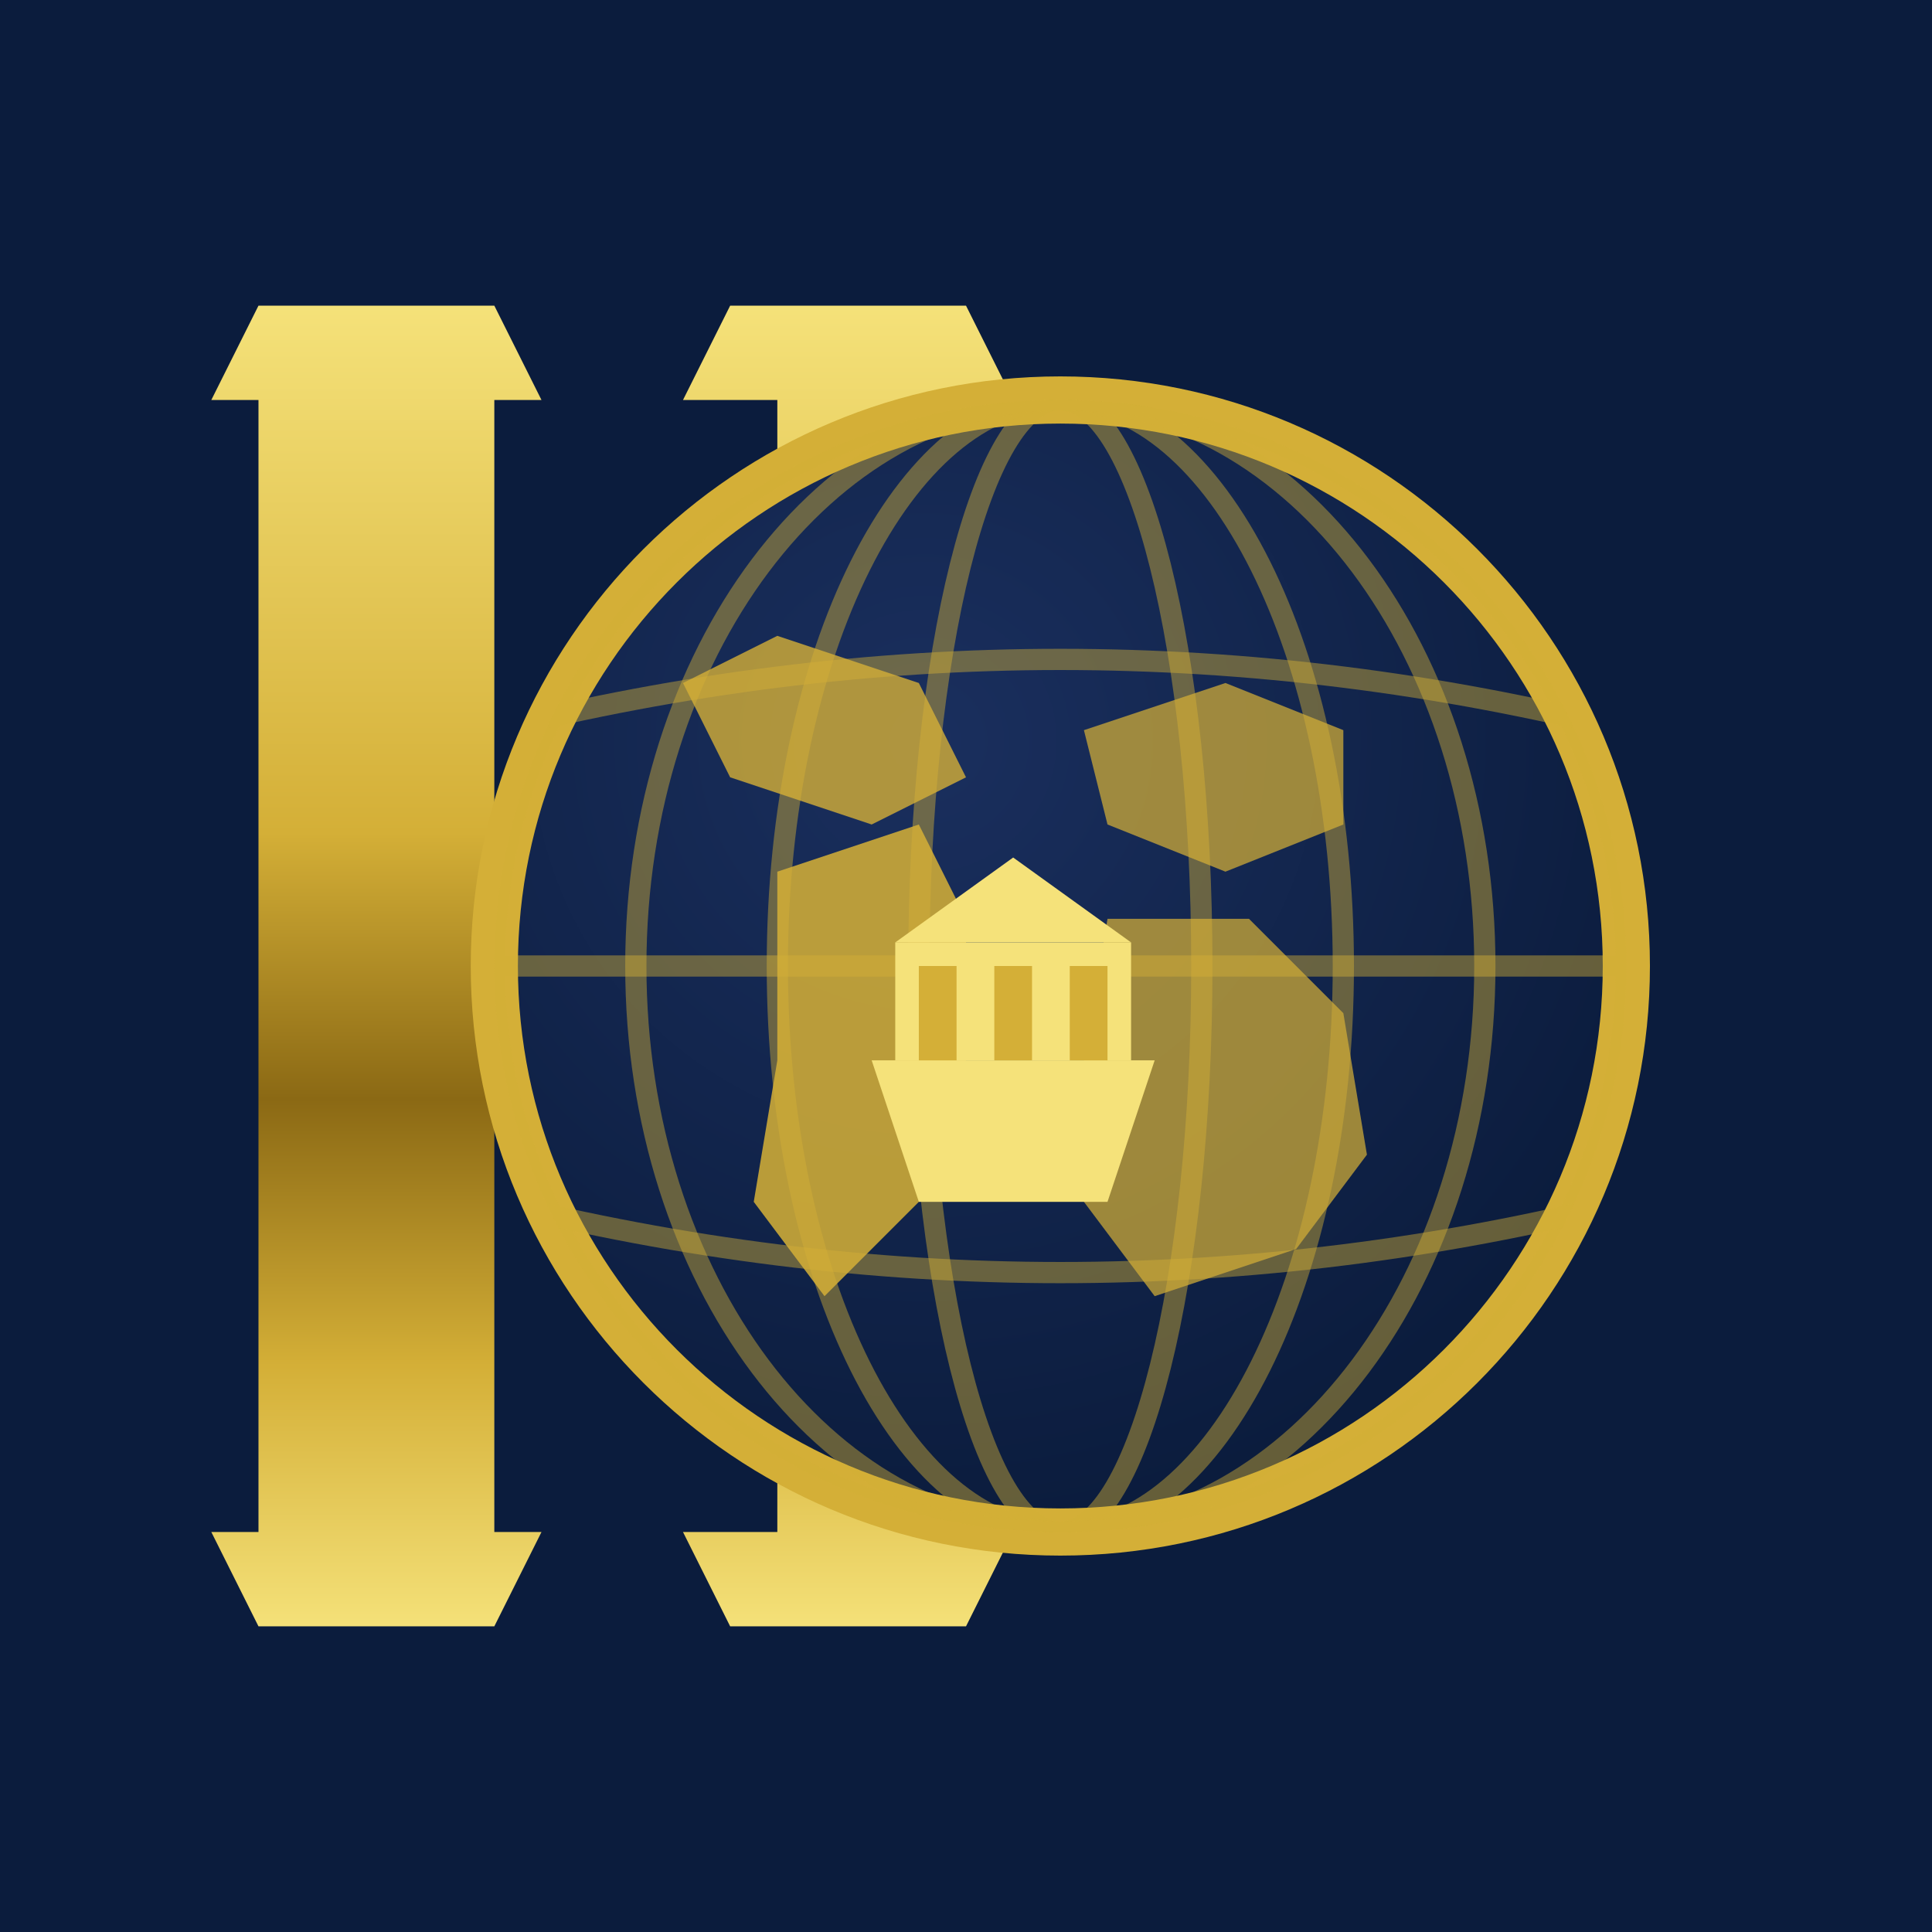
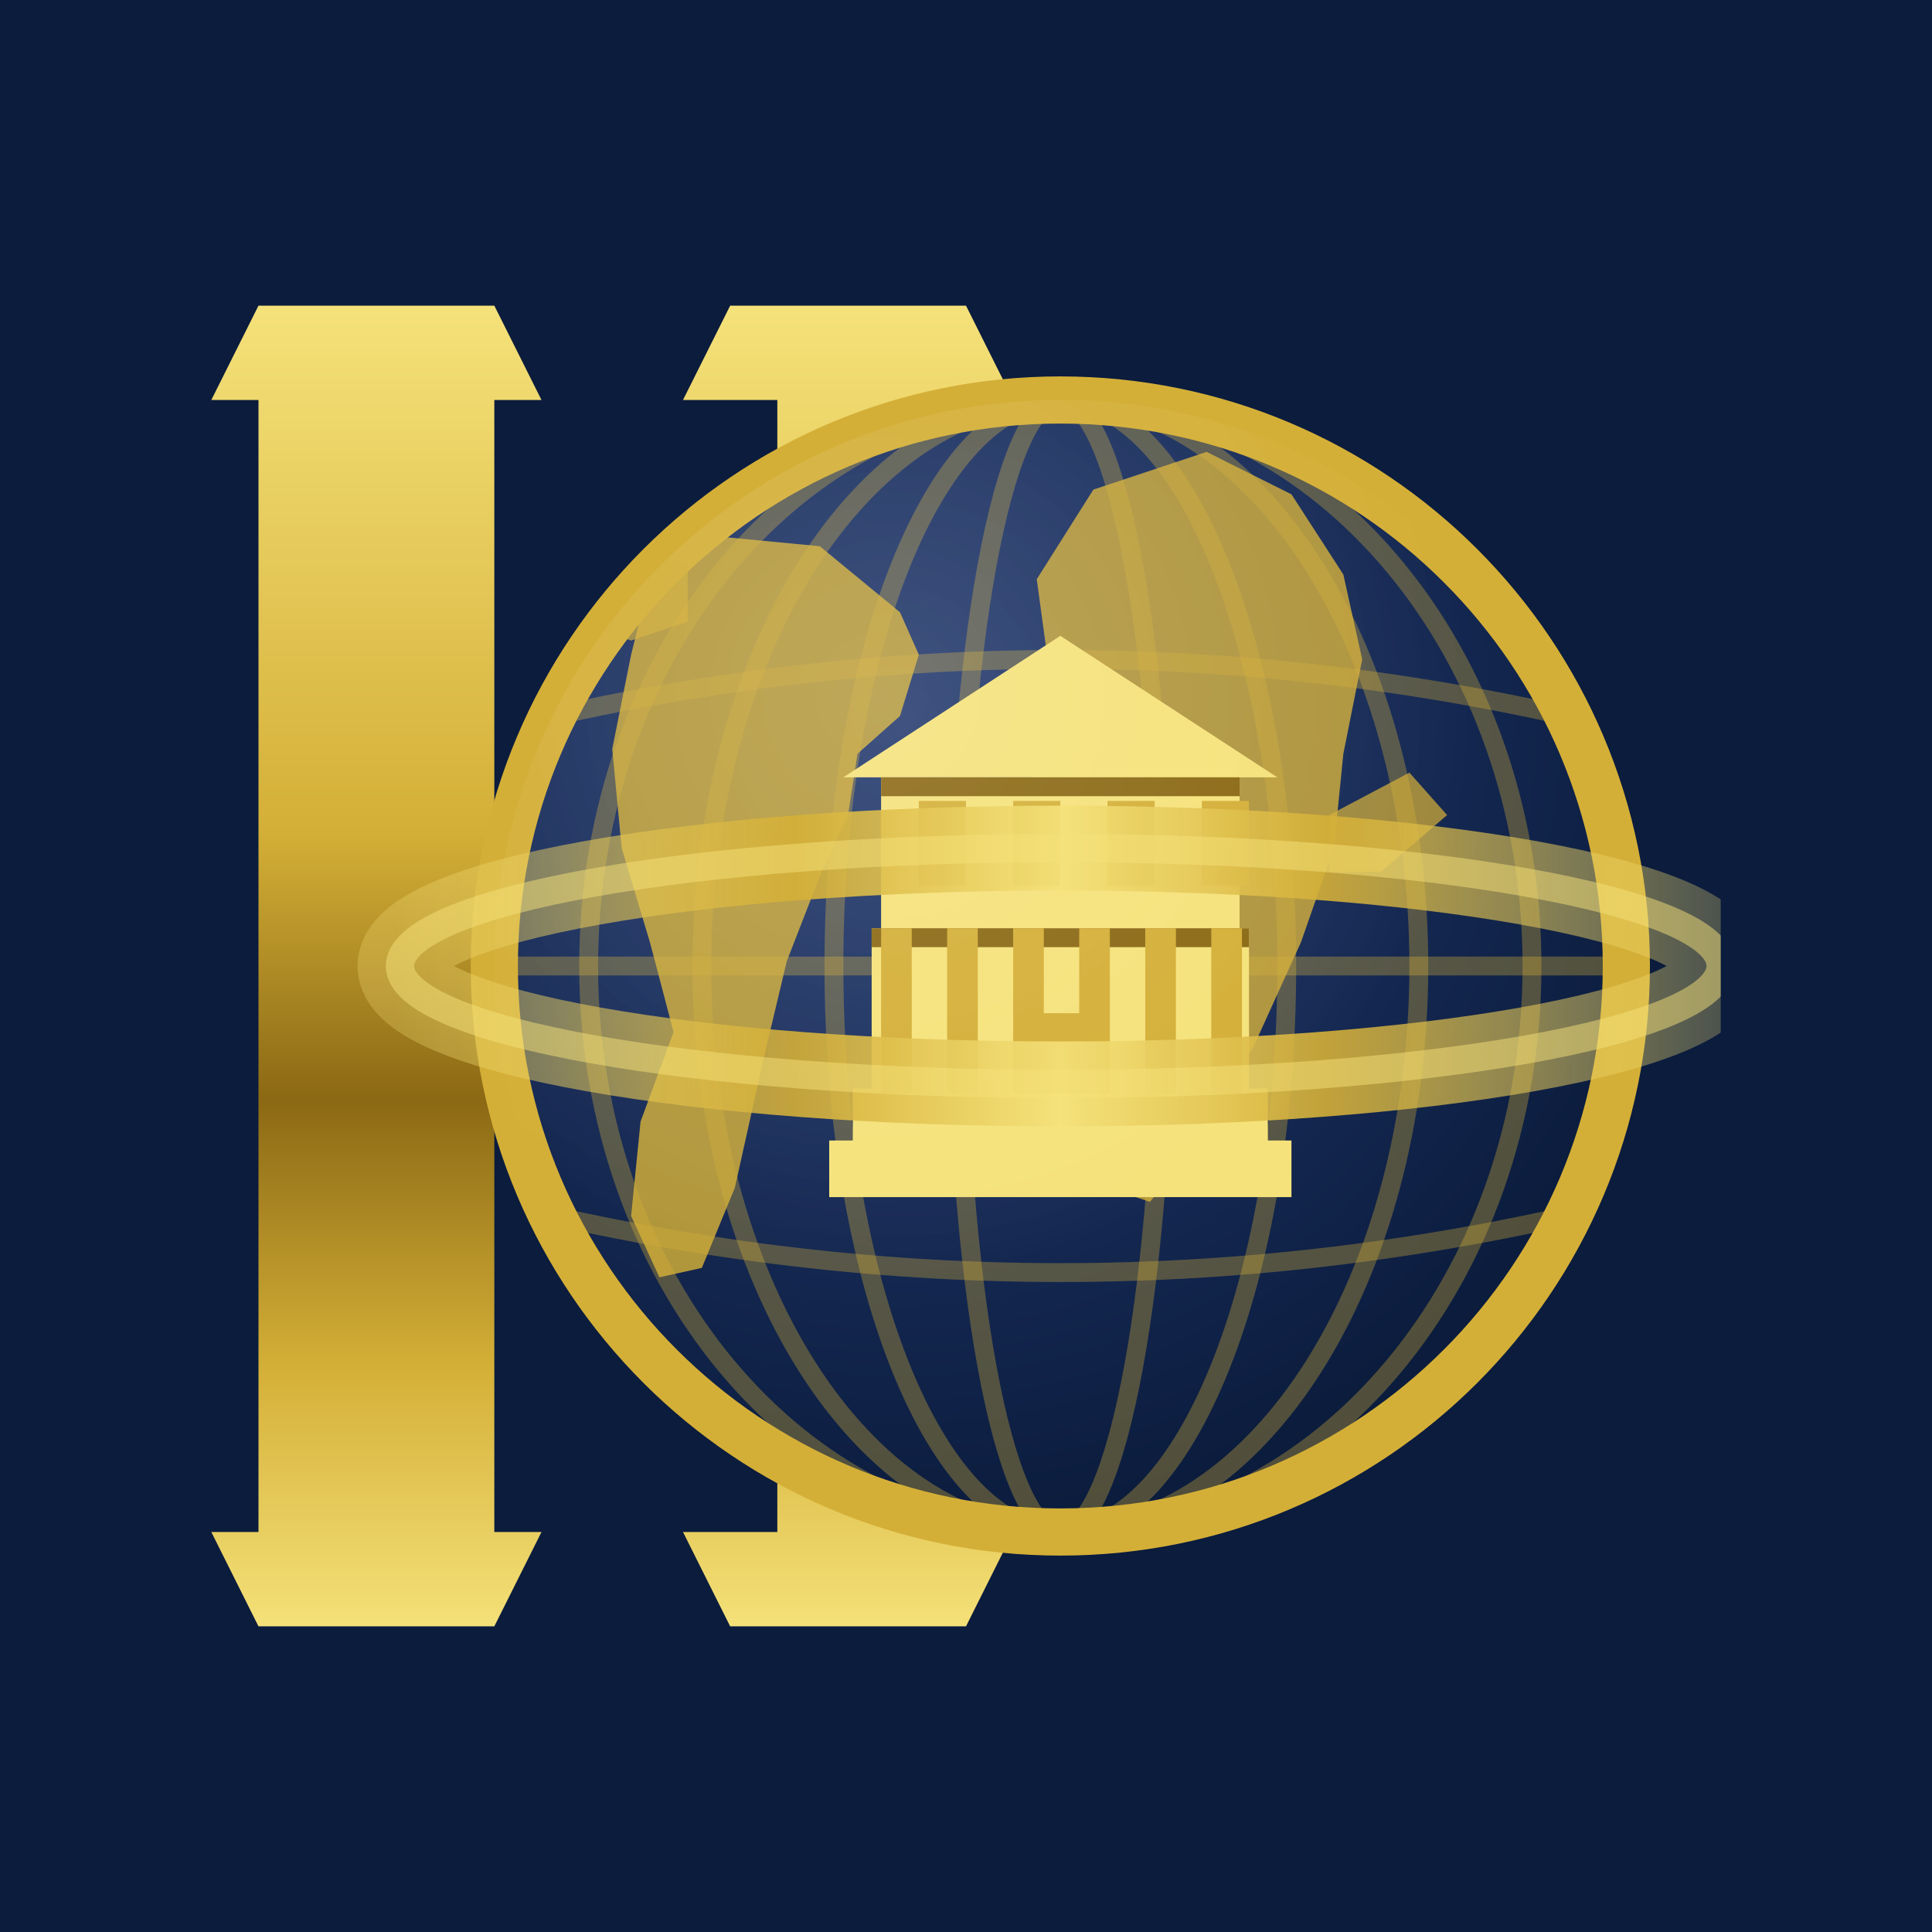
<svg xmlns="http://www.w3.org/2000/svg" viewBox="0 0 512 512" width="512" height="512">
  <rect width="512" height="512" fill="#0B1C3D" />
  <svg x="56" y="56" width="400" height="400" viewBox="0 0 32 32" preserveAspectRatio="xMidYMid meet">
    <defs>
      <linearGradient id="goldIMask" x1="0" y1="0" x2="0" y2="1">
        <stop offset="0%" stop-color="#F5E27A" />
        <stop offset="40%" stop-color="#D4AF37" />
        <stop offset="60%" stop-color="#8B6914" />
        <stop offset="80%" stop-color="#D4AF37" />
        <stop offset="100%" stop-color="#F5E27A" />
      </linearGradient>
-       <radialGradient id="oceanIMask" cx="38%" cy="30%" r="70%">
-         <stop offset="0%" stop-color="#1a2f5e" />
+       <radialGradient id="oceanIMask" cx="36%" cy="28%" r="72%">
+         <stop offset="0%" stop-color="#243a6e" />
+         <stop offset="45%" stop-color="#1a2f5e" />
        <stop offset="100%" stop-color="#0B1C3D" />
      </radialGradient>
+       <radialGradient id="oceanIMaskHL" cx="34%" cy="26%" r="52%">
+         <stop offset="0%" stop-color="#ffffff" stop-opacity="0.13" />
+         <stop offset="100%" stop-color="#ffffff" stop-opacity="0" />
+       </radialGradient>
+       <linearGradient id="ringIMask" x1="0" y1="0" x2="1" y2="0">
+         <stop offset="0%" stop-color="#F5E27A" stop-opacity="0.3" />
+         <stop offset="30%" stop-color="#D4AF37" />
+         <stop offset="50%" stop-color="#F5E27A" />
+         <stop offset="70%" stop-color="#D4AF37" />
+         <stop offset="100%" stop-color="#F5E27A" stop-opacity="0.3" />
+       </linearGradient>
      <clipPath id="clipIMask">
        <circle cx="18" cy="16" r="12" />
      </clipPath>
    </defs>
    <path fill="url(#goldIMask)" d="M1 4 H6 V13 H12 V4 H17 V28 H12 V18 H6 V28 H1 Z M0 4 H7 L6 2 H1 Z M10 4 H17 L16 2 H11 Z M0 28 L1 30 H6 L7 28 Z M10 28 L11 30 H16 L17 28 Z" />
    <circle cx="18" cy="16" r="12" fill="url(#oceanIMask)" stroke="#D4AF37" stroke-width="1" />
-     <g clip-path="url(#clipIMask)" fill="none" stroke="#D4AF37" stroke-opacity="0.45" stroke-width="0.45">
-       <ellipse cx="18" cy="16" rx="3" ry="12" />
-       <ellipse cx="18" cy="16" rx="6" ry="12" />
-       <ellipse cx="18" cy="16" rx="9" ry="12" />
-       <ellipse cx="18" cy="16" rx="12" ry="12" />
+     <g clip-path="url(#clipIMask)" fill="none" stroke="#D4AF37" stroke-opacity="0.35" stroke-width="0.4">
+       <ellipse cx="18" cy="16" rx="2.2" ry="12" />
+       <ellipse cx="18" cy="16" rx="4.8" ry="12" />
+       <ellipse cx="18" cy="16" rx="7.6" ry="12" />
+       <ellipse cx="18" cy="16" rx="10" ry="12" />
      <path d="M6 11 Q18 8 30 11" />
      <path d="M6 16 Q18 16 30 16" />
      <path d="M6 21 Q18 24 30 21" />
    </g>
    <g clip-path="url(#clipIMask)">
-       <path fill="#D4AF37" fill-opacity="0.8" d="M10 10 L12 9 L15 10 L16 12 L14 13 L11 12 Z" />
-       <path fill="#D4AF37" fill-opacity="0.86" d="M12 14 L15 13 L16 15 L16 18 L15 21 L13 23 L11.5 21 L12 18 Z" />
-       <path fill="#D4AF37" fill-opacity="0.72" d="M18.5 11 L21.5 10 L24 11 L24 13 L21.5 14 L19 13 Z" />
-       <path fill="#D4AF37" fill-opacity="0.72" d="M19 15 L22 15 L24 17 L24.5 20 L23 22 L20 23 L18.5 21 L18.5 18 Z" />
-       <g fill="#F5E27A">
-         <path d="M14 18 H20 L19 21 H15 Z" />
-         <rect x="14.5" y="15.5" width="5" height="2.5" />
-         <polygon points="14.5,15.5 17,13.7 19.5,15.5" />
-         <rect x="15" y="16" width="0.8" height="2" fill="#D4AF37" />
-         <rect x="16.6" y="16" width="0.8" height="2" fill="#D4AF37" />
-         <rect x="18.2" y="16" width="0.8" height="2" fill="#D4AF37" />
-       </g>
+       <path fill="#D4AF37" fill-opacity="0.82" d="M9.2 8.2 L10.8 6.9 L12.9 7.1 L14.6 8.5 L15.0 9.4 L14.6 10.7 L13.7 11.5 L13.5 12.8 L12.9 14.1 L12.2 15.9 L11.7 18.0 L11.1 20.7 L10.4 22.4 L9.5 22.6 L8.9 21.3 L9.1 19.3 L9.8 17.4 L9.3 15.5 L8.7 13.5 L8.5 11.4 L8.9 9.4 Z" />
+       <path fill="#D4AF37" fill-opacity="0.68" d="M8.0 8.0 L9.3 7.2 L10.1 7.5 L10.1 8.7 L8.9 9.1 L7.8 8.7 Z" />
    </g>
+     <g clip-path="url(#clipIMask)">
+       <path fill="#D4AF37" fill-opacity="0.80" d="M18.7 5.9 L21.1 5.1 L22.9 6.0 L24.0 7.7 L24.4 9.5 L24.0 11.5 L23.8 13.5 L23.1 15.5 L22.1 17.7 L20.8 19.9 L19.9 21.0 L18.7 20.6 L18.0 18.7 L18.0 16.6 L17.4 14.6 L17.3 12.5 L17.8 10.0 L17.5 7.8 Z" />
+       <path fill="#D4AF37" fill-opacity="0.72" d="M23.7 12.8 L25.4 11.9 L26.2 12.8 L24.8 14.0 L23.7 14.0 Z" />
+     </g>
+     <g clip-path="url(#clipIMask)" fill="#F5E27A">
+       <rect x="13.1" y="19.7" width="9.8" height="1.2" />
+       <rect x="13.6" y="18.6" width="8.8" height="1.2" />
+       <rect x="14.0" y="15.2" width="8.0" height="3.5" />
+       <rect x="14.2" y="12.0" width="7.6" height="3.2" />
+       <polygon points="13.4,12.0 18,9.0 22.6,12.0" />
+       <rect x="14.0" y="15.2" width="8.0" height="0.4" fill="#8B6914" />
+       <rect x="14.2" y="12.0" width="7.6" height="0.4" fill="#8B6914" />
+       <rect x="14.2" y="15.2" width="0.65" height="3.5" fill="#D4AF37" />
+       <rect x="15.6" y="15.2" width="0.65" height="3.5" fill="#D4AF37" />
+       <rect x="17.0" y="15.2" width="0.65" height="3.5" fill="#D4AF37" />
+       <rect x="18.4" y="15.2" width="0.65" height="3.5" fill="#D4AF37" />
+       <rect x="19.8" y="15.2" width="0.65" height="3.5" fill="#D4AF37" />
+       <rect x="21.2" y="15.2" width="0.65" height="3.5" fill="#D4AF37" />
+       <rect x="15.0" y="12.5" width="1.0" height="1.8" fill="#D4AF37" />
+       <rect x="17.0" y="12.5" width="1.0" height="1.8" fill="#D4AF37" />
+       <rect x="19.0" y="12.5" width="1.0" height="1.8" fill="#D4AF37" />
+       <rect x="21.0" y="12.5" width="1.0" height="1.8" fill="#D4AF37" />
+       <rect x="17.3" y="17.0" width="1.4" height="1.7" fill="#D4AF37" />
+     </g>
+     <circle cx="18" cy="16" r="12" fill="url(#oceanIMaskHL)" />
+     <ellipse cx="18" cy="16" rx="14" ry="2.5" fill="none" stroke="url(#ringIMask)" stroke-width="1.8" opacity="0.9" />
+     <ellipse cx="18" cy="16" rx="14" ry="2.5" fill="none" stroke="#F5E27A" stroke-width="0.6" opacity="0.5" />
  </svg>
</svg>
